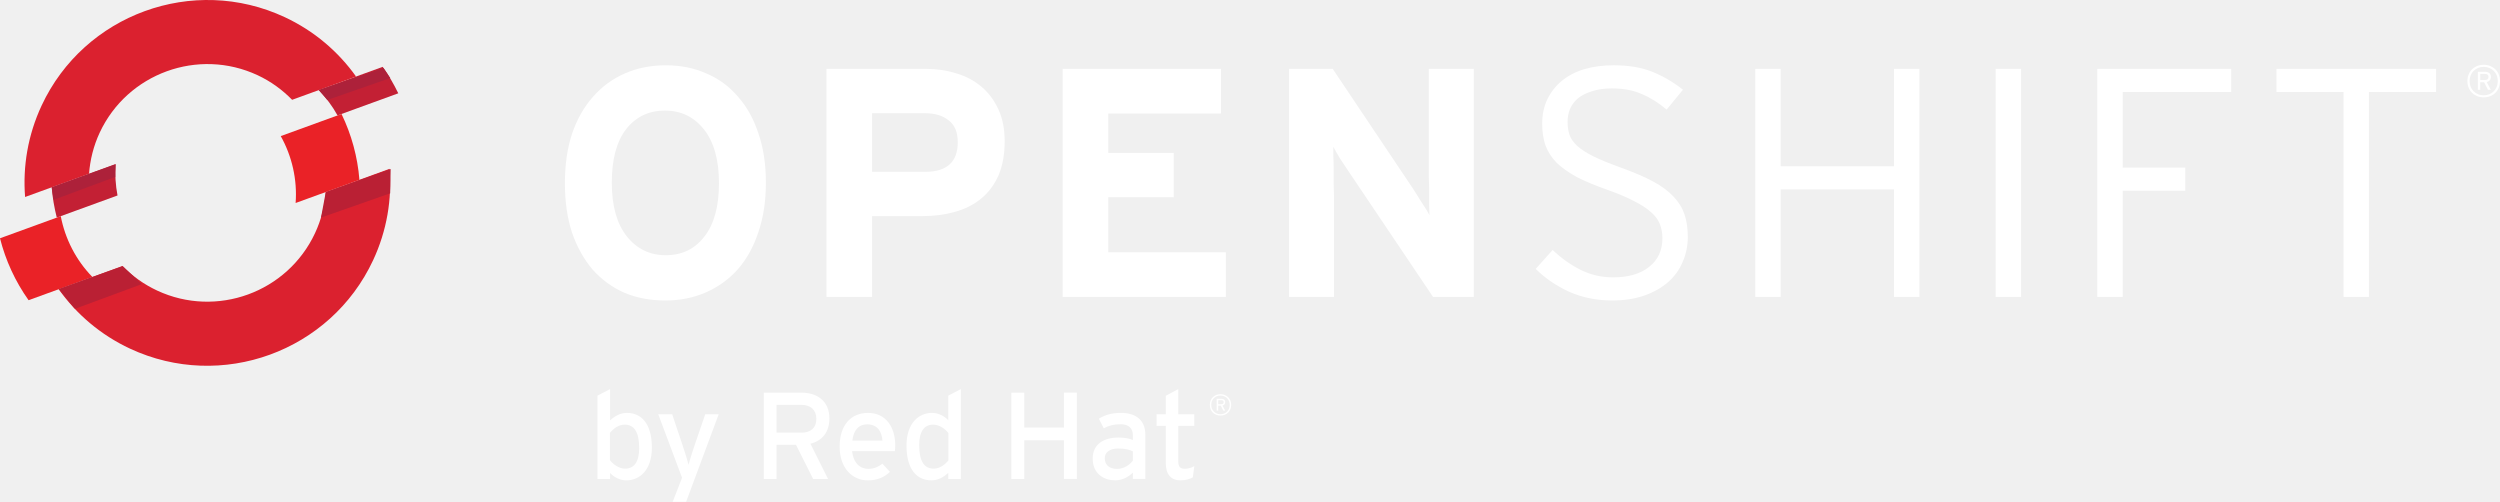
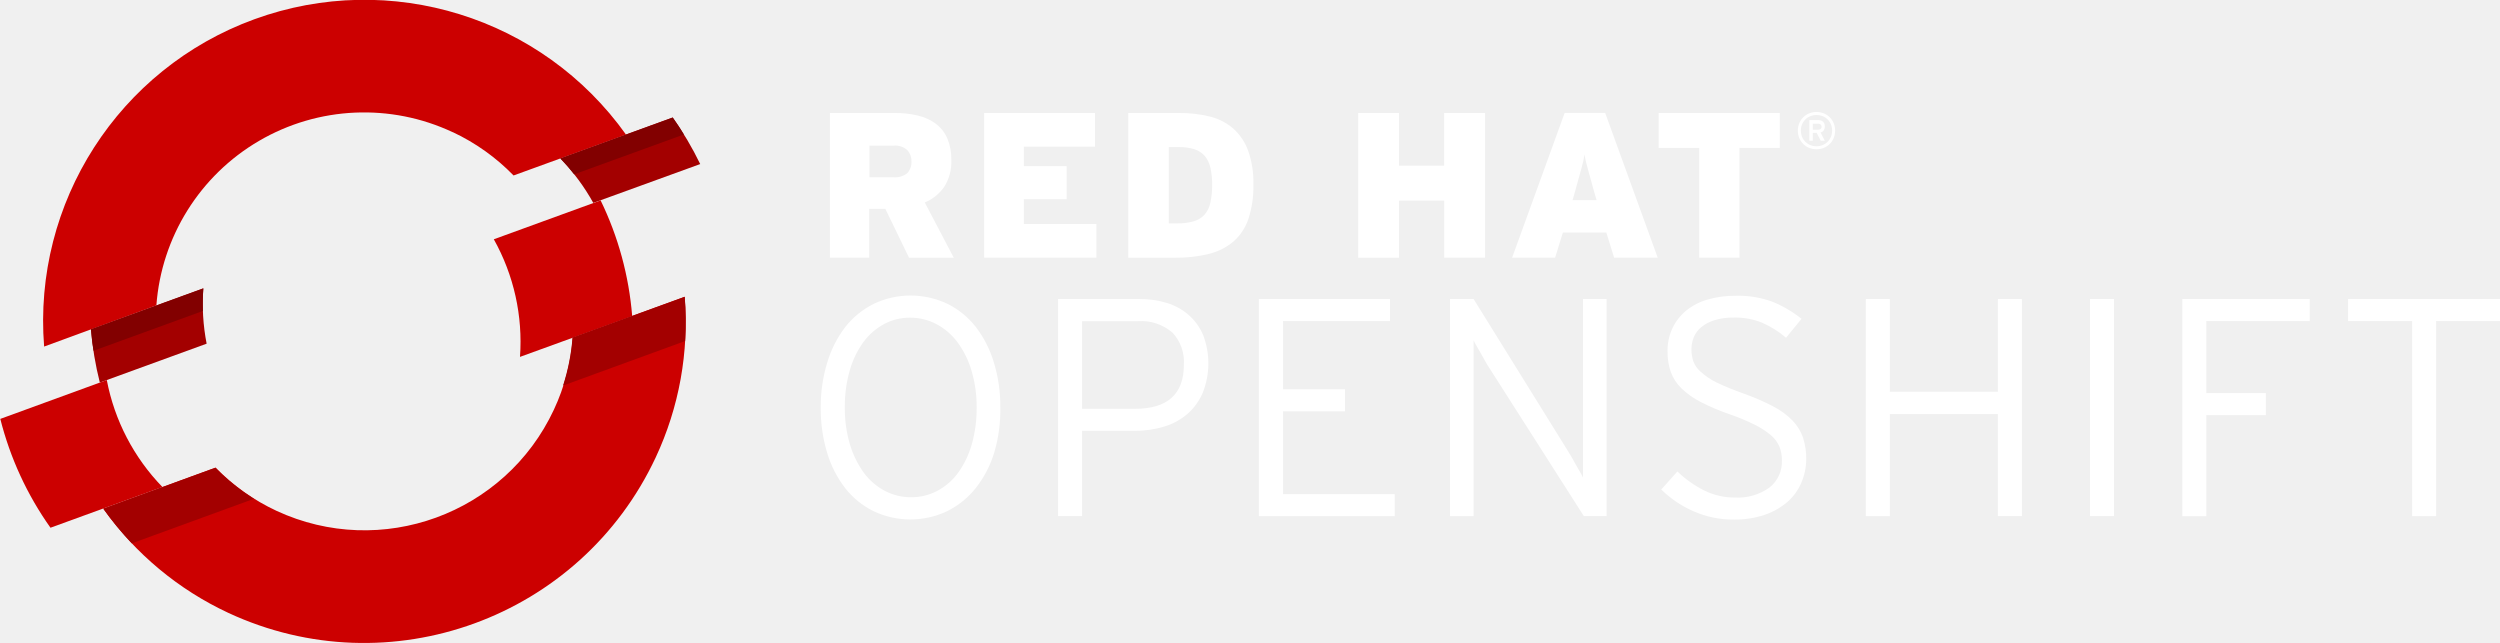
- <svg xmlns="http://www.w3.org/2000/svg" version="1.1" id="svg2" x="0px" y="0px" width="446.611px" height="89.644px" viewBox="234.627 242.896 446.611 89.644" enable-background="new 234.627 242.896 446.611 89.644" xml:space="preserve">
-   <g id="g7054_1_" transform="translate(-379,411)">
-     <g id="g4317_1_" transform="matrix(0.5444438,0,0,0.5444438,414.1975,386.3225)">
-       <g id="g4347_1_" transform="matrix(1.882914,0,0,1.882914,-694.7825,-201.3558)">
-         <g id="g4349_1_" transform="scale(1,-1)">
-           <path id="path4351_1_" fill="#FFFFFF" d="M696.998,402.076c0,3.218-0.435,6.074-1.304,8.572      c-0.834,2.536-2.025,4.674-3.578,6.416c-1.514,1.779-3.349,3.122-5.506,4.031c-2.12,0.946-4.466,1.418-7.041,1.418      c-2.609,0-4.995-0.472-7.151-1.418c-2.158-0.948-4.012-2.309-5.563-4.088c-1.553-1.741-2.763-3.879-3.635-6.415      c-0.833-2.537-1.246-5.412-1.246-8.629c0-3.218,0.413-6.094,1.246-8.629c0.874-2.498,2.065-4.636,3.578-6.415      c1.551-1.741,3.388-3.086,5.506-4.031c2.159-0.909,4.542-1.363,7.152-1.363c2.574,0,4.94,0.473,7.095,1.419      c2.159,0.947,4.013,2.29,5.565,4.031c1.553,1.779,2.743,3.936,3.575,6.472C696.562,395.984,696.998,398.859,696.998,402.076z       M688.823,401.963c0-4.05-0.853-7.154-2.555-9.31c-1.665-2.158-3.898-3.237-6.7-3.237c-2.801,0-5.07,1.098-6.81,3.293      c-1.741,2.195-2.612,5.318-2.612,9.367c0,4.05,0.833,7.154,2.498,9.31c1.703,2.158,3.955,3.237,6.756,3.237      c2.801,0,5.072-1.098,6.813-3.293C687.952,409.134,688.823,406.012,688.823,401.963z" />
-           <path id="path4353_1_" fill="#FFFFFF" d="M738.61,409.285c0,2.12-0.359,3.954-1.077,5.507c-0.72,1.589-1.703,2.914-2.953,3.973      c-1.246,1.06-2.703,1.837-4.369,2.329c-1.665,0.53-3.427,0.795-5.281,0.795h-17.37V382.15h7.945v14.079h8.743      c2.044,0,3.936,0.247,5.678,0.739c1.779,0.491,3.311,1.267,4.597,2.327c1.288,1.058,2.29,2.403,3.01,4.03      C738.249,404.99,738.61,406.977,738.61,409.285L738.61,409.285z M730.435,409.116c0-3.445-1.894-5.166-5.679-5.166h-9.252      v10.218h9.139c1.778,0,3.176-0.416,4.201-1.249C729.905,412.124,730.435,410.856,730.435,409.116z" />
-           <path id="path4355_1_" fill="#FFFFFF" d="M777.156,382.15v7.777h-20.495v9.594h11.41v7.721h-11.41v6.869h19.643v7.777h-27.591      V382.15H777.156z" />
-           <path id="path4357_1_" fill="#FFFFFF" d="M820.357,382.15v39.738h-7.834v-16.803c0-0.568,0-1.268,0-2.101      c0.04-0.833,0.059-1.683,0.059-2.554c0-0.833,0-1.627,0-2.384c0.036-0.719,0.055-1.268,0.055-1.646      c-0.268,0.53-0.68,1.211-1.248,2.043c-0.531,0.872-1.04,1.683-1.535,2.44l-14.078,21.005h-7.608V382.15h7.834v17.483      c0,0.568-0.019,1.268-0.059,2.1c0,0.833,0,1.664,0,2.497c0,0.872-0.017,1.667-0.057,2.385c0,0.757,0,1.325,0,1.704      c0.265-0.531,0.663-1.231,1.193-2.1c0.568-0.833,1.097-1.627,1.589-2.385l14.59-21.684H820.357L820.357,382.15z" />
-         </g>
-         <g id="g4359_1_" transform="scale(1,-1)">
-           <path id="path4361_1_" fill="#FFFFFF" d="M857.654,392.597c0,1.475-0.189,2.781-0.568,3.917      c-0.379,1.135-1.021,2.177-1.93,3.122c-0.871,0.947-2.044,1.816-3.519,2.612c-1.478,0.794-3.313,1.589-5.508,2.385      c-2.006,0.718-3.633,1.381-4.881,1.986c-1.21,0.606-2.155,1.211-2.839,1.816c-0.682,0.644-1.135,1.288-1.362,1.932      c-0.225,0.681-0.341,1.437-0.341,2.27c0,0.794,0.133,1.532,0.398,2.213c0.303,0.719,0.756,1.344,1.364,1.874      c0.642,0.531,1.458,0.947,2.441,1.249c0.985,0.341,2.158,0.511,3.519,0.511c2.006,0,3.729-0.322,5.167-0.965      c1.477-0.606,2.932-1.515,4.372-2.725l2.839,3.463c-1.665,1.323-3.445,2.364-5.337,3.123c-1.854,0.755-4.106,1.135-6.756,1.135      c-1.854,0-3.559-0.226-5.108-0.681c-1.515-0.453-2.82-1.135-3.917-2.044c-1.058-0.871-1.892-1.93-2.498-3.178      c-0.606-1.249-0.909-2.669-0.909-4.259c0-1.438,0.189-2.705,0.568-3.803c0.415-1.098,1.057-2.101,1.93-3.008      c0.909-0.872,2.082-1.704,3.519-2.498c1.478-0.757,3.292-1.514,5.451-2.271c1.817-0.643,3.33-1.286,4.542-1.93      c1.211-0.605,2.177-1.23,2.894-1.873c0.756-0.643,1.288-1.343,1.591-2.101c0.301-0.757,0.453-1.59,0.453-2.498      c0-2.12-0.774-3.785-2.328-4.996c-1.513-1.211-3.595-1.816-6.242-1.816c-2.044,0-3.936,0.434-5.679,1.306      c-1.741,0.872-3.367,2.025-4.881,3.463l-2.952-3.293c1.589-1.59,3.519-2.913,5.79-3.973c2.308-1.021,4.826-1.533,7.549-1.533      c2.082,0,3.936,0.284,5.563,0.852c1.627,0.568,3.01,1.343,4.144,2.327c1.135,0.984,1.987,2.158,2.555,3.52      C857.351,389.587,857.654,391.044,857.654,392.597z" />
-           <path id="path4363_1_" fill="#FFFFFF" d="M898.016,382.15v39.738h-4.428v-16.974h-19.755v16.974h-4.426V382.15h4.426v18.733      h19.755V382.15H898.016z" />
-           <path id="path4365_1_" fill="#FFFFFF" d="M915.729,382.15v39.738h-4.428V382.15H915.729z" />
-           <path id="path4367_1_" fill="#FFFFFF" d="M952.346,417.857v4.031h-23.333v-39.739h4.428v18.506h10.9v4.031h-10.9v13.172      L952.346,417.857L952.346,417.857z" />
-           <path id="path4369_1_" fill="#FFFFFF" d="M988.053,417.857v4.031h-27.82v-4.031h11.694V382.15h4.428v35.707H988.053z" />
-         </g>
-       </g>
-     </g>
-     <g id="g4371_1_" transform="matrix(2.749443,0,0,2.749443,688.8924,308.6703)">
- 	</g>
-     <g id="g4375_1_" transform="matrix(2.749443,0,0,2.749443,697.6876,297.64)">
- 	</g>
-     <g id="g4379_1_" transform="matrix(2.749443,0,0,2.749443,714.1971,311.4903)">
- 	</g>
-     <g id="g4383_1_" transform="matrix(2.749443,0,0,2.749443,723.5557,308.7071)">
- 	</g>
-     <g id="g4387_1_" transform="matrix(2.749443,0,0,2.749443,735.1702,307.4564)">
- 	</g>
-     <g id="g4391_1_" transform="matrix(2.749443,0,0,2.749443,751.6814,300.9006)">
- 	</g>
-     <g id="g4395_1_" transform="matrix(2.749443,0,0,2.749443,761.5324,304.8474)">
- 	</g>
-     <g id="g4399_1_" transform="matrix(2.749443,0,0,2.749443,770.0983,301.1302)">
-       <path id="path4401_1_" fill="#FFFFFF" d="M20.593-139.648c-0.2,0.113-0.482,0.193-0.809,0.193c-0.586,0-0.946-0.36-0.946-1.114    v-2.427h-0.6v-0.754h0.6v-1.201l0.809-0.433v1.634h1.042v0.754h-1.042v2.284c0,0.392,0.129,0.505,0.433,0.505    c0.216,0,0.457-0.08,0.609-0.169L20.593-139.648L20.593-139.648z M16.699-141.338c-0.224-0.113-0.514-0.185-0.962-0.185    c-0.529,0-0.865,0.241-0.865,0.625c0,0.417,0.265,0.699,0.808,0.699c0.441,0,0.826-0.274,1.018-0.537v-0.602H16.699z     M16.699-139.544v-0.415c-0.288,0.287-0.698,0.504-1.154,0.504c-0.681,0-1.457-0.385-1.457-1.419c0-0.936,0.721-1.361,1.675-1.361    c0.392,0,0.703,0.056,0.936,0.16v-0.313c0-0.456-0.281-0.712-0.793-0.712c-0.434,0-0.769,0.08-1.098,0.265l-0.32-0.625    c0.4-0.249,0.848-0.378,1.441-0.378c0.938,0,1.579,0.457,1.579,1.411v2.882h-0.809V-139.544z M12.22-139.543v-2.515H9.64v2.515    H8.8v-5.609h0.84v2.267h2.58v-2.269h0.841v5.609H12.22V-139.543z M4.712-142.524c-0.185-0.249-0.568-0.551-0.986-0.551    c-0.592,0-0.912,0.448-0.912,1.336c0,1.059,0.335,1.523,0.945,1.523c0.392,0,0.737-0.264,0.953-0.536V-142.524z M4.705-139.544    v-0.4c-0.304,0.28-0.656,0.489-1.096,0.489c-0.908,0-1.62-0.656-1.62-2.259c0-1.443,0.786-2.124,1.66-2.124    c0.425,0,0.825,0.225,1.056,0.481v-1.602l0.818-0.425v5.84H4.705z M-0.567-143.093c-0.553,0-0.889,0.385-0.961,1.057h1.954    C0.386-142.611,0.114-143.093-0.567-143.093 M1.235-141.354h-2.78c0.089,0.809,0.543,1.154,1.057,1.154    c0.354,0,0.634-0.127,0.913-0.336l0.49,0.529c-0.369,0.353-0.811,0.553-1.451,0.553c-0.986,0-1.819-0.794-1.819-2.188    c0-1.426,0.754-2.195,1.843-2.195c1.193,0,1.77,0.969,1.77,2.108C1.259-141.578,1.243-141.443,1.235-141.354 M-4.822-144.358    h-1.634v1.803h1.634c0.561,0,0.953-0.289,0.953-0.898C-3.869-144.038-4.253-144.358-4.822-144.358 M-4.253-141.834l1.145,2.291    h-0.969l-1.113-2.22h-1.267v2.22h-0.825v-5.609h2.459c0.977,0,1.802,0.521,1.802,1.675C-3.02-142.579-3.493-142.026-4.253-141.834     M-12.329-138.061h-0.874l0.609-1.562l-1.546-4.126h0.906l0.688,2.059c0.13,0.369,0.321,0.994,0.37,1.226    c0.071-0.249,0.247-0.849,0.376-1.21l0.713-2.075h0.874L-12.329-138.061z M-16.326-143.075c-0.393,0-0.737,0.264-0.954,0.536v1.77    c0.185,0.249,0.57,0.554,0.987,0.554c0.592,0,0.914-0.449,0.914-1.337C-15.381-142.613-15.717-143.075-16.326-143.075     M-16.214-139.454c-0.425,0-0.825-0.225-1.057-0.481v0.392h-0.818v-5.415l0.818-0.425v2.033c0.305-0.278,0.657-0.487,1.098-0.487    c0.905,0,1.618,0.657,1.618,2.259C-14.555-140.135-15.34-139.454-16.214-139.454" />
-     </g>
-     <g id="g4403_1_" transform="matrix(2.749443,0,0,2.749443,774.4218,312.0917)">
-       <path id="path4405_1_" fill="#FFFFFF" d="M20.986-148.618c-0.026-0.022-0.063-0.032-0.112-0.032h-0.203v0.259h0.191    c0.109,0,0.161-0.042,0.161-0.129C21.023-148.564,21.01-148.595,20.986-148.618 M21.077-148.378    c-0.031,0.038-0.075,0.063-0.127,0.075l0.171,0.329h-0.12l-0.165-0.32h-0.165v0.32h-0.103v-0.767h0.311    c0.07,0,0.129,0.018,0.175,0.054c0.048,0.035,0.071,0.091,0.071,0.166C21.126-148.463,21.109-148.414,21.077-148.378     M21.372-148.59c-0.031-0.075-0.074-0.139-0.128-0.193c-0.053-0.053-0.116-0.094-0.19-0.123c-0.072-0.031-0.153-0.045-0.238-0.045    c-0.082,0-0.161,0.014-0.234,0.045c-0.074,0.029-0.136,0.07-0.192,0.123c-0.053,0.054-0.094,0.118-0.127,0.193    c-0.03,0.074-0.045,0.156-0.045,0.246c0,0.089,0.015,0.171,0.045,0.246c0.033,0.074,0.075,0.137,0.127,0.19    c0.055,0.054,0.118,0.095,0.192,0.125c0.073,0.029,0.151,0.044,0.234,0.044c0.085,0,0.166-0.015,0.238-0.044    c0.074-0.03,0.137-0.071,0.19-0.125c0.054-0.053,0.097-0.116,0.128-0.19c0.031-0.075,0.045-0.157,0.045-0.246    C21.417-148.434,21.403-148.517,21.372-148.59 M21.459-148.06c-0.036,0.084-0.084,0.157-0.146,0.219    c-0.063,0.06-0.136,0.107-0.22,0.141c-0.085,0.033-0.176,0.05-0.276,0.05c-0.097,0-0.188-0.017-0.273-0.05    c-0.084-0.034-0.158-0.081-0.22-0.141c-0.063-0.061-0.111-0.135-0.146-0.219c-0.035-0.086-0.051-0.181-0.051-0.284    c0-0.105,0.018-0.199,0.051-0.284c0.036-0.086,0.084-0.159,0.146-0.22c0.062-0.061,0.136-0.108,0.22-0.141    c0.085-0.034,0.176-0.05,0.273-0.05c0.1,0,0.192,0.016,0.276,0.05c0.084,0.034,0.158,0.08,0.22,0.141    c0.063,0.061,0.11,0.134,0.146,0.22c0.035,0.085,0.053,0.179,0.053,0.284C21.512-148.242,21.494-148.147,21.459-148.06" />
-     </g>
-     <g id="g4407_1_" transform="matrix(2.749443,0,0,2.749443,955.1459,358.6808)">
-       <path id="path4409_1_" fill="#FFFFFF" d="M37.418-186.744c-0.038-0.032-0.094-0.05-0.168-0.05h-0.311v0.396h0.292    c0.166,0,0.246-0.066,0.246-0.197C37.477-186.662,37.459-186.711,37.418-186.744 M37.559-186.378    c-0.048,0.056-0.115,0.094-0.196,0.115l0.261,0.5h-0.183l-0.251-0.489h-0.252v0.489h-0.155v-1.169h0.472    c0.106,0,0.195,0.028,0.266,0.081c0.075,0.056,0.11,0.14,0.11,0.255C37.632-186.508,37.607-186.434,37.559-186.378     M38.007-186.703c-0.046-0.114-0.11-0.211-0.193-0.291c-0.081-0.081-0.178-0.145-0.291-0.19c-0.111-0.045-0.231-0.068-0.361-0.068    c-0.128,0-0.248,0.023-0.359,0.068c-0.112,0.045-0.207,0.109-0.289,0.19c-0.084,0.08-0.147,0.178-0.195,0.291    c-0.046,0.113-0.07,0.238-0.07,0.375c0,0.136,0.024,0.261,0.07,0.375c0.048,0.114,0.111,0.211,0.195,0.291    c0.082,0.081,0.178,0.144,0.289,0.189c0.111,0.047,0.231,0.067,0.359,0.067c0.13,0,0.25-0.021,0.361-0.067    c0.113-0.045,0.21-0.107,0.291-0.189c0.082-0.08,0.146-0.178,0.193-0.291c0.048-0.114,0.072-0.239,0.072-0.375    C38.079-186.465,38.055-186.59,38.007-186.703 M38.141-185.895c-0.053,0.129-0.127,0.241-0.222,0.333    c-0.096,0.093-0.206,0.164-0.335,0.215c-0.129,0.051-0.269,0.076-0.421,0.076c-0.15,0-0.289-0.025-0.419-0.076    c-0.129-0.052-0.239-0.123-0.335-0.215c-0.094-0.092-0.169-0.205-0.222-0.333c-0.055-0.13-0.082-0.275-0.082-0.433    c0-0.159,0.028-0.303,0.082-0.433c0.053-0.13,0.128-0.241,0.222-0.334c0.096-0.094,0.206-0.164,0.335-0.216    c0.13-0.05,0.269-0.076,0.419-0.076c0.152,0,0.292,0.026,0.421,0.076c0.129,0.053,0.239,0.123,0.335,0.216    c0.095,0.092,0.169,0.204,0.222,0.334c0.054,0.13,0.082,0.274,0.082,0.433C38.222-186.17,38.195-186.025,38.141-185.895" />
-     </g>
-     <g id="g354">
-       <g id="g356">
-         <g id="g3921_1_" transform="translate(-189.1386,237.4407)">
-           <g id="g3927_1_" transform="translate(304.9634,416.0308)">
-             <path id="path3929_1_" fill="#C32034" d="M518.464-792.273l-11.425,4.157c0.146,1.832,0.462,3.641,0.906,5.414l10.852-3.952       C518.445-788.488,518.319-790.38,518.464-792.273" />
-           </g>
-           <g id="g3931_1_" transform="translate(418.7466,444.5015)">
-             <path id="path3933_1_" fill="#C32034" d="M455.169-833.377c-0.796-1.645-1.718-3.232-2.786-4.729l-11.422,4.157       c1.329,1.359,2.444,2.888,3.356,4.522L455.169-833.377L455.169-833.377z" />
-           </g>
-           <g id="g3935_1_" transform="translate(362.1055,451.793)">
-             <path id="path3937_1_" fill="#DB212F" d="M486.677-843.904c2.376,1.109,4.435,2.622,6.17,4.396l11.422-4.158       c-3.164-4.438-7.473-8.148-12.753-10.613c-16.328-7.614-35.81-0.523-43.423,15.802c-2.464,5.284-3.38,10.896-2.95,16.33       l11.424-4.157c0.189-2.475,0.794-4.955,1.901-7.333C463.415-844.246,476.069-848.85,486.677-843.904" />
-           </g>
-           <g id="g3939_1_" transform="translate(282.8599,395.0469)">
-             <path id="path3941_1_" fill="#EA2227" d="M530.76-761.978l-10.854,3.953c0.998,3.958,2.727,7.717,5.104,11.063l11.399-4.149       C533.481-754.115,531.536-757.917,530.76-761.978" />
-           </g>
-           <g id="g3943_1_" transform="translate(389.5596,404.7539)">
-             <path id="path3945_1_" fill="#DB212F" d="M471.405-775.992c-0.182,2.474-0.807,4.955-1.917,7.335       c-4.947,10.609-17.601,15.213-28.209,10.266c-2.379-1.109-4.453-2.61-6.184-4.387l-11.398,4.15       c3.156,4.439,7.462,8.15,12.745,10.616c16.329,7.613,35.808,0.522,43.421-15.805c2.466-5.283,3.376-10.894,2.94-16.323       L471.405-775.992L471.405-775.992z" />
-           </g>
-           <g id="g3947_1_" transform="translate(395.8906,436.1816)">
-             <path id="path3949_1_" fill="#EA2227" d="M467.883-821.365l-10.853,3.951c2.016,3.611,2.968,7.771,2.656,11.953l11.398-4.147       C470.759-813.699,469.667-817.692,467.883-821.365" />
-           </g>
-           <g id="g3951_1_" transform="translate(279.2158,406.6621)">
-             <path id="path3953_1_" fill="#AD213A" d="M532.786-778.747l11.396-4.11l-0.047,2.254l-10.995,4.088L532.786-778.747       L532.786-778.747z" />
-           </g>
-           <g id="g3955_1_" transform="translate(386.7266,445.8594)">
-             <path id="path3957_1_" fill="#AD213A" d="M472.981-835.338l11.575-3.911l1.204,1.787l-11.246,3.914L472.981-835.338       L472.981-835.338z" />
-           </g>
-           <g id="g3959_1_" transform="translate(282.0435,365.709)">
-             <path id="path3961_1_" fill="#BA2034" d="M531.213-719.622l11.411-4.088l3.451,3.206l-11.966,4.422L531.213-719.622z" />
-           </g>
-           <g id="g3963_1_" transform="translate(415.6782,414.0278)">
-             <path id="path3965_1_" fill="#BA2034" d="M456.875-789.381l-11.589,4.115l-0.854,4.567l12.357-4.335L456.875-789.381z" />
-           </g>
-         </g>
-       </g>
-     </g>
-   </g>
-   <g id="flowRoot3413" transform="translate(0,-3.3340358e-5)">
- </g>
+ <svg xmlns="http://www.w3.org/2000/svg" id="Layer_1" data-name="Layer 1" viewBox="0 0 416.45 107.11">
+   <defs>
+     <style>.cls-1{fill:#a30000;}.cls-2{fill:#c00;}.cls-3{fill:#820000;}.cls-4{fill:#fff;}</style>
+   </defs>
+   <path class="cls-1" d="M64.82,79.3L46.1,86.12A54.41,54.41,0,0,0,47.58,95l17.79-6.48a34.89,34.89,0,0,1-.55-9.22" transform="translate(-30.95 -31.27)" />
+   <path class="cls-1" d="M147.59,58.6A53.48,53.48,0,0,0,143,50.84l-18.72,6.82a34.81,34.81,0,0,1,5.5,7.41Z" transform="translate(-30.95 -31.27)" />
+   <path class="cls-2" d="M106.39,53.29A34.57,34.57,0,0,1,116.5,60.5l18.73-6.81A53.52,53.52,0,0,0,38.3,89L57,82.14a34.7,34.7,0,0,1,49.36-28.85" transform="translate(-30.95 -31.27)" />
+   <path class="cls-2" d="M48.75,94.57L31,101.05a54.22,54.22,0,0,0,8.36,18.13L58,112.39a35,35,0,0,1-9.26-17.81" transform="translate(-30.95 -31.27)" />
+   <path class="cls-2" d="M126.36,87.51a34.24,34.24,0,0,1-3.14,12A34.82,34.82,0,0,1,77,116.36a34.46,34.46,0,0,1-10.14-7.2L48.15,116A53.06,53.06,0,0,0,69,133.37a53.63,53.63,0,0,0,71.18-25.91A53,53,0,0,0,145,80.71Z" transform="translate(-30.95 -31.27)" />
+   <path class="cls-2" d="M131,64.65l-17.79,6.48a34.93,34.93,0,0,1,4.36,19.59l18.69-6.79A54,54,0,0,0,131,64.65" transform="translate(-30.95 -31.27)" />
+   <path class="cls-3" d="M64.75,83.07a34.18,34.18,0,0,1,.07-3.76L46.1,86.12c0.09,1.2.25,2.39,0.43,3.58Z" transform="translate(-30.95 -31.27)" />
+   <path class="cls-3" d="M144.87,53.67c-0.59-1-1.2-1.9-1.85-2.82L124.3,57.66a31.55,31.55,0,0,1,2.3,2.65Z" transform="translate(-30.95 -31.27)" />
+   <path class="cls-1" d="M48.15,116a53.29,53.29,0,0,0,4.76,5.78l20.34-7.42a34.41,34.41,0,0,1-6.42-5.17ZM145,80.71l-18.68,6.79a34.25,34.25,0,0,1-1.58,8l20.34-7.42a53,53,0,0,0-.07-7.42" transform="translate(-30.95 -31.27)" />
+   <path class="cls-4" d="M182.37,74.19l-3.94-8.13h-2.69v8.13H169.2V50.09H180a16,16,0,0,1,3.84.43,8.17,8.17,0,0,1,3,1.36,6.08,6.08,0,0,1,1.91,2.43,8.86,8.86,0,0,1,.67,3.63,7.73,7.73,0,0,1-1.17,4.44A7.42,7.42,0,0,1,185,65l4.83,9.2h-7.49Zm-0.31-17.94a3,3,0,0,0-2.27-.72h-4V60.8h3.95a3.27,3.27,0,0,0,2.35-.69,2.69,2.69,0,0,0,.69-2A2.62,2.62,0,0,0,182.06,56.25Z" transform="translate(-30.95 -31.27)" />
+   <path class="cls-4" d="M194.89,74.19V50.09h18.46V55.7H201.5v3.24h7.13v5.51H201.5v4.13h12.09v5.61h-18.7Z" transform="translate(-30.95 -31.27)" />
+   <path class="cls-4" d="M238.91,67.74a8.69,8.69,0,0,1-2.48,3.75,10,10,0,0,1-4.08,2.07,22.27,22.27,0,0,1-5.63.64H218.9V50.09h8.44a20.89,20.89,0,0,1,5.13.59,9.35,9.35,0,0,1,3.91,2,9.11,9.11,0,0,1,2.48,3.67,15.88,15.88,0,0,1,.88,5.68A17.26,17.26,0,0,1,238.91,67.74Zm-6.32-8.49a4.62,4.62,0,0,0-.95-2,3.85,3.85,0,0,0-1.72-1.12,8.22,8.22,0,0,0-2.62-.36h-1.65V68.48h1.45a9.4,9.4,0,0,0,2.65-.33,4,4,0,0,0,1.81-1.07,4.32,4.32,0,0,0,1-2,12.5,12.5,0,0,0,.31-3A12.23,12.23,0,0,0,232.59,59.25Z" transform="translate(-30.95 -31.27)" />
+   <path class="cls-4" d="M271.52,74.19V64.69H264v9.51H257.2V50.09H264v8.78h7.51V50.09h6.82V74.19h-6.82Z" transform="translate(-30.95 -31.27)" />
+   <path class="cls-4" d="M299.83,74.19L298.53,70h-7.23L290,74.19h-7.16l8.75-24.11h6.75l8.75,24.11h-7.23Zm-3.37-11.12q-0.31-1.17-.55-2l-0.43-1.55q-0.19-.69-0.33-1.26T294.91,57q-0.1.62-.24,1.21t-0.33,1.27l-0.43,1.55-0.55,2-0.45,1.58h4Z" transform="translate(-30.95 -31.27)" />
+   <path class="cls-4" d="M320.71,55.91V74.19H314V55.91h-6.75V50.09h20.18v5.82h-6.75Z" transform="translate(-30.95 -31.27)" />
+   <path class="cls-4" d="M336.41,54.26a3,3,0,0,1-1.64,1.64,3.32,3.32,0,0,1-2.46,0,3,3,0,0,1-1.64-1.64,3.33,3.33,0,0,1,0-2.46,3,3,0,0,1,1.64-1.64,3.32,3.32,0,0,1,2.46,0,3,3,0,0,1,1.64,1.64A3.31,3.31,0,0,1,336.41,54.26ZM335.95,52a2.51,2.51,0,0,0-1.38-1.38,2.79,2.79,0,0,0-2.06,0A2.52,2.52,0,0,0,331.13,52a2.78,2.78,0,0,0,0,2.06,2.53,2.53,0,0,0,1.38,1.38,2.79,2.79,0,0,0,2.06,0,2.52,2.52,0,0,0,1.38-1.38A2.78,2.78,0,0,0,335.95,52Zm-1.2,1a1,1,0,0,1-.53.34l0.7,1.37h-0.68l-0.66-1.31h-0.65v1.31h-0.58V51.27h1.48a1.48,1.48,0,0,1,.42.06,1,1,0,0,1,.35.19,0.89,0.89,0,0,1,.24.32,1.08,1.08,0,0,1,.09.46A1,1,0,0,1,334.75,52.95Zm-0.53-1a0.61,0.61,0,0,0-.39-0.12h-0.9v1h0.9a0.63,0.63,0,0,0,.39-0.12A0.5,0.5,0,0,0,334.22,52Z" transform="translate(-30.95 -31.27)" />
+   <path class="cls-4" d="M196.58,106.63a18,18,0,0,1-3.07,5.92,14.22,14.22,0,0,1-4.78,3.87,14.3,14.3,0,0,1-12.27,0,13.75,13.75,0,0,1-4.73-3.85,18,18,0,0,1-3-5.89,25.17,25.17,0,0,1-1.06-7.49,24.85,24.85,0,0,1,1.08-7.52,18.29,18.29,0,0,1,3-5.92,14,14,0,0,1,4.75-3.87,14.31,14.31,0,0,1,12.27,0,13.78,13.78,0,0,1,4.73,3.85,18.37,18.37,0,0,1,3,5.89,24.62,24.62,0,0,1,1.08,7.49A24.87,24.87,0,0,1,196.58,106.63ZM192.78,93a15.34,15.34,0,0,0-2.35-4.75,10.53,10.53,0,0,0-3.51-3,9.3,9.3,0,0,0-4.39-1.06,9,9,0,0,0-4.31,1.06,10.34,10.34,0,0,0-3.44,3,14.93,14.93,0,0,0-2.27,4.7,21.5,21.5,0,0,0-.83,6.17,20.89,20.89,0,0,0,.85,6.17,15.69,15.69,0,0,0,2.33,4.75,10.26,10.26,0,0,0,3.49,3,9.29,9.29,0,0,0,4.39,1.06,9.18,9.18,0,0,0,4.34-1.06,10.24,10.24,0,0,0,3.46-3,15,15,0,0,0,2.27-4.7,21.55,21.55,0,0,0,.83-6.17A20.9,20.9,0,0,0,192.78,93Z" transform="translate(-30.95 -31.27)" />
+   <path class="cls-4" d="M231.32,96.66a9.83,9.83,0,0,1-2.51,3.51,10.56,10.56,0,0,1-3.87,2.14,16.26,16.26,0,0,1-5,.72H211.2v14.21h-4V81.08h13.54a15.46,15.46,0,0,1,4.57.65,10,10,0,0,1,3.64,2,9.24,9.24,0,0,1,2.43,3.38A13.26,13.26,0,0,1,231.32,96.66Zm-5.09-10a7.89,7.89,0,0,0-5.68-1.89H211.2V99.37H220q8.16,0,8.16-7.34A7.14,7.14,0,0,0,226.23,86.64Z" transform="translate(-30.95 -31.27)" />
+   <path class="cls-4" d="M240.65,117.25V81.08H262.5v3.67H244.68V96.12H255v3.67H244.68v13.79h18.6v3.67H240.65Z" transform="translate(-30.95 -31.27)" />
+   <path class="cls-4" d="M294.79,117.25L279,92.5q-0.31-.46-0.67-1.11l-0.72-1.29q-0.36-.65-0.7-1.21a8.51,8.51,0,0,1-.49-0.93v29.29h-3.93V81.08h3.93l15.65,25.21q0.31,0.47.67,1.11l0.72,1.29q0.36,0.65.7,1.21a8.45,8.45,0,0,1,.49.93V81.08h3.93v36.16h-3.82Z" transform="translate(-30.95 -31.27)" />
+   <path class="cls-4" d="M331,111.72a8.8,8.8,0,0,1-2.35,3.2,11.44,11.44,0,0,1-3.77,2.12,15.33,15.33,0,0,1-5.06.78,16.35,16.35,0,0,1-6.85-1.42,17.81,17.81,0,0,1-5.29-3.59l2.69-3a18.34,18.34,0,0,0,4.44,3.15,11.38,11.38,0,0,0,5.17,1.19,9,9,0,0,0,5.71-1.65,5.47,5.47,0,0,0,2.09-4.55,6.07,6.07,0,0,0-.41-2.27,5.05,5.05,0,0,0-1.42-1.91,13.42,13.42,0,0,0-2.66-1.73,33.84,33.84,0,0,0-4.13-1.73,36,36,0,0,1-4.93-2.09,13.4,13.4,0,0,1-3.2-2.27,7.35,7.35,0,0,1-1.76-2.71,10.15,10.15,0,0,1-.54-3.46,8.77,8.77,0,0,1,.83-3.87,8.61,8.61,0,0,1,2.3-2.92,10,10,0,0,1,3.57-1.83,16.22,16.22,0,0,1,4.62-.62,16.48,16.48,0,0,1,6.17,1,19.49,19.49,0,0,1,4.83,2.84l-2.58,3.15a16,16,0,0,0-4-2.51,12,12,0,0,0-4.73-.85,10.36,10.36,0,0,0-3.2.44,6.45,6.45,0,0,0-2.2,1.16,4.31,4.31,0,0,0-1.24,1.68,5.37,5.37,0,0,0-.39,2,6.25,6.25,0,0,0,.31,2,4.34,4.34,0,0,0,1.24,1.76A11.19,11.19,0,0,0,316.93,95a43.4,43.4,0,0,0,4.42,1.81,38,38,0,0,1,5,2.17,12.55,12.55,0,0,1,3.23,2.38,7.68,7.68,0,0,1,1.73,2.84,11.29,11.29,0,0,1,.52,3.57A9.94,9.94,0,0,1,331,111.72Z" transform="translate(-30.95 -31.27)" />
+   <path class="cls-4" d="M363.76,117.25v-17h-18v17h-4V81.08h4V96.53h18V81.08h4v36.16h-4Z" transform="translate(-30.95 -31.27)" />
+   <path class="cls-4" d="M379.1,117.25V81.08h4v36.16h-4Z" transform="translate(-30.95 -31.27)" />
+   <path class="cls-4" d="M398.48,84.75v12h9.92v3.67h-9.92v16.84h-4V81.08h21.23v3.67h-17.2Z" transform="translate(-30.95 -31.27)" />
+   <path class="cls-4" d="M436.76,84.75v32.5h-4V84.75H422.09V81.08H447.4v3.67H436.76Z" transform="translate(-30.95 -31.27)" />
</svg>
